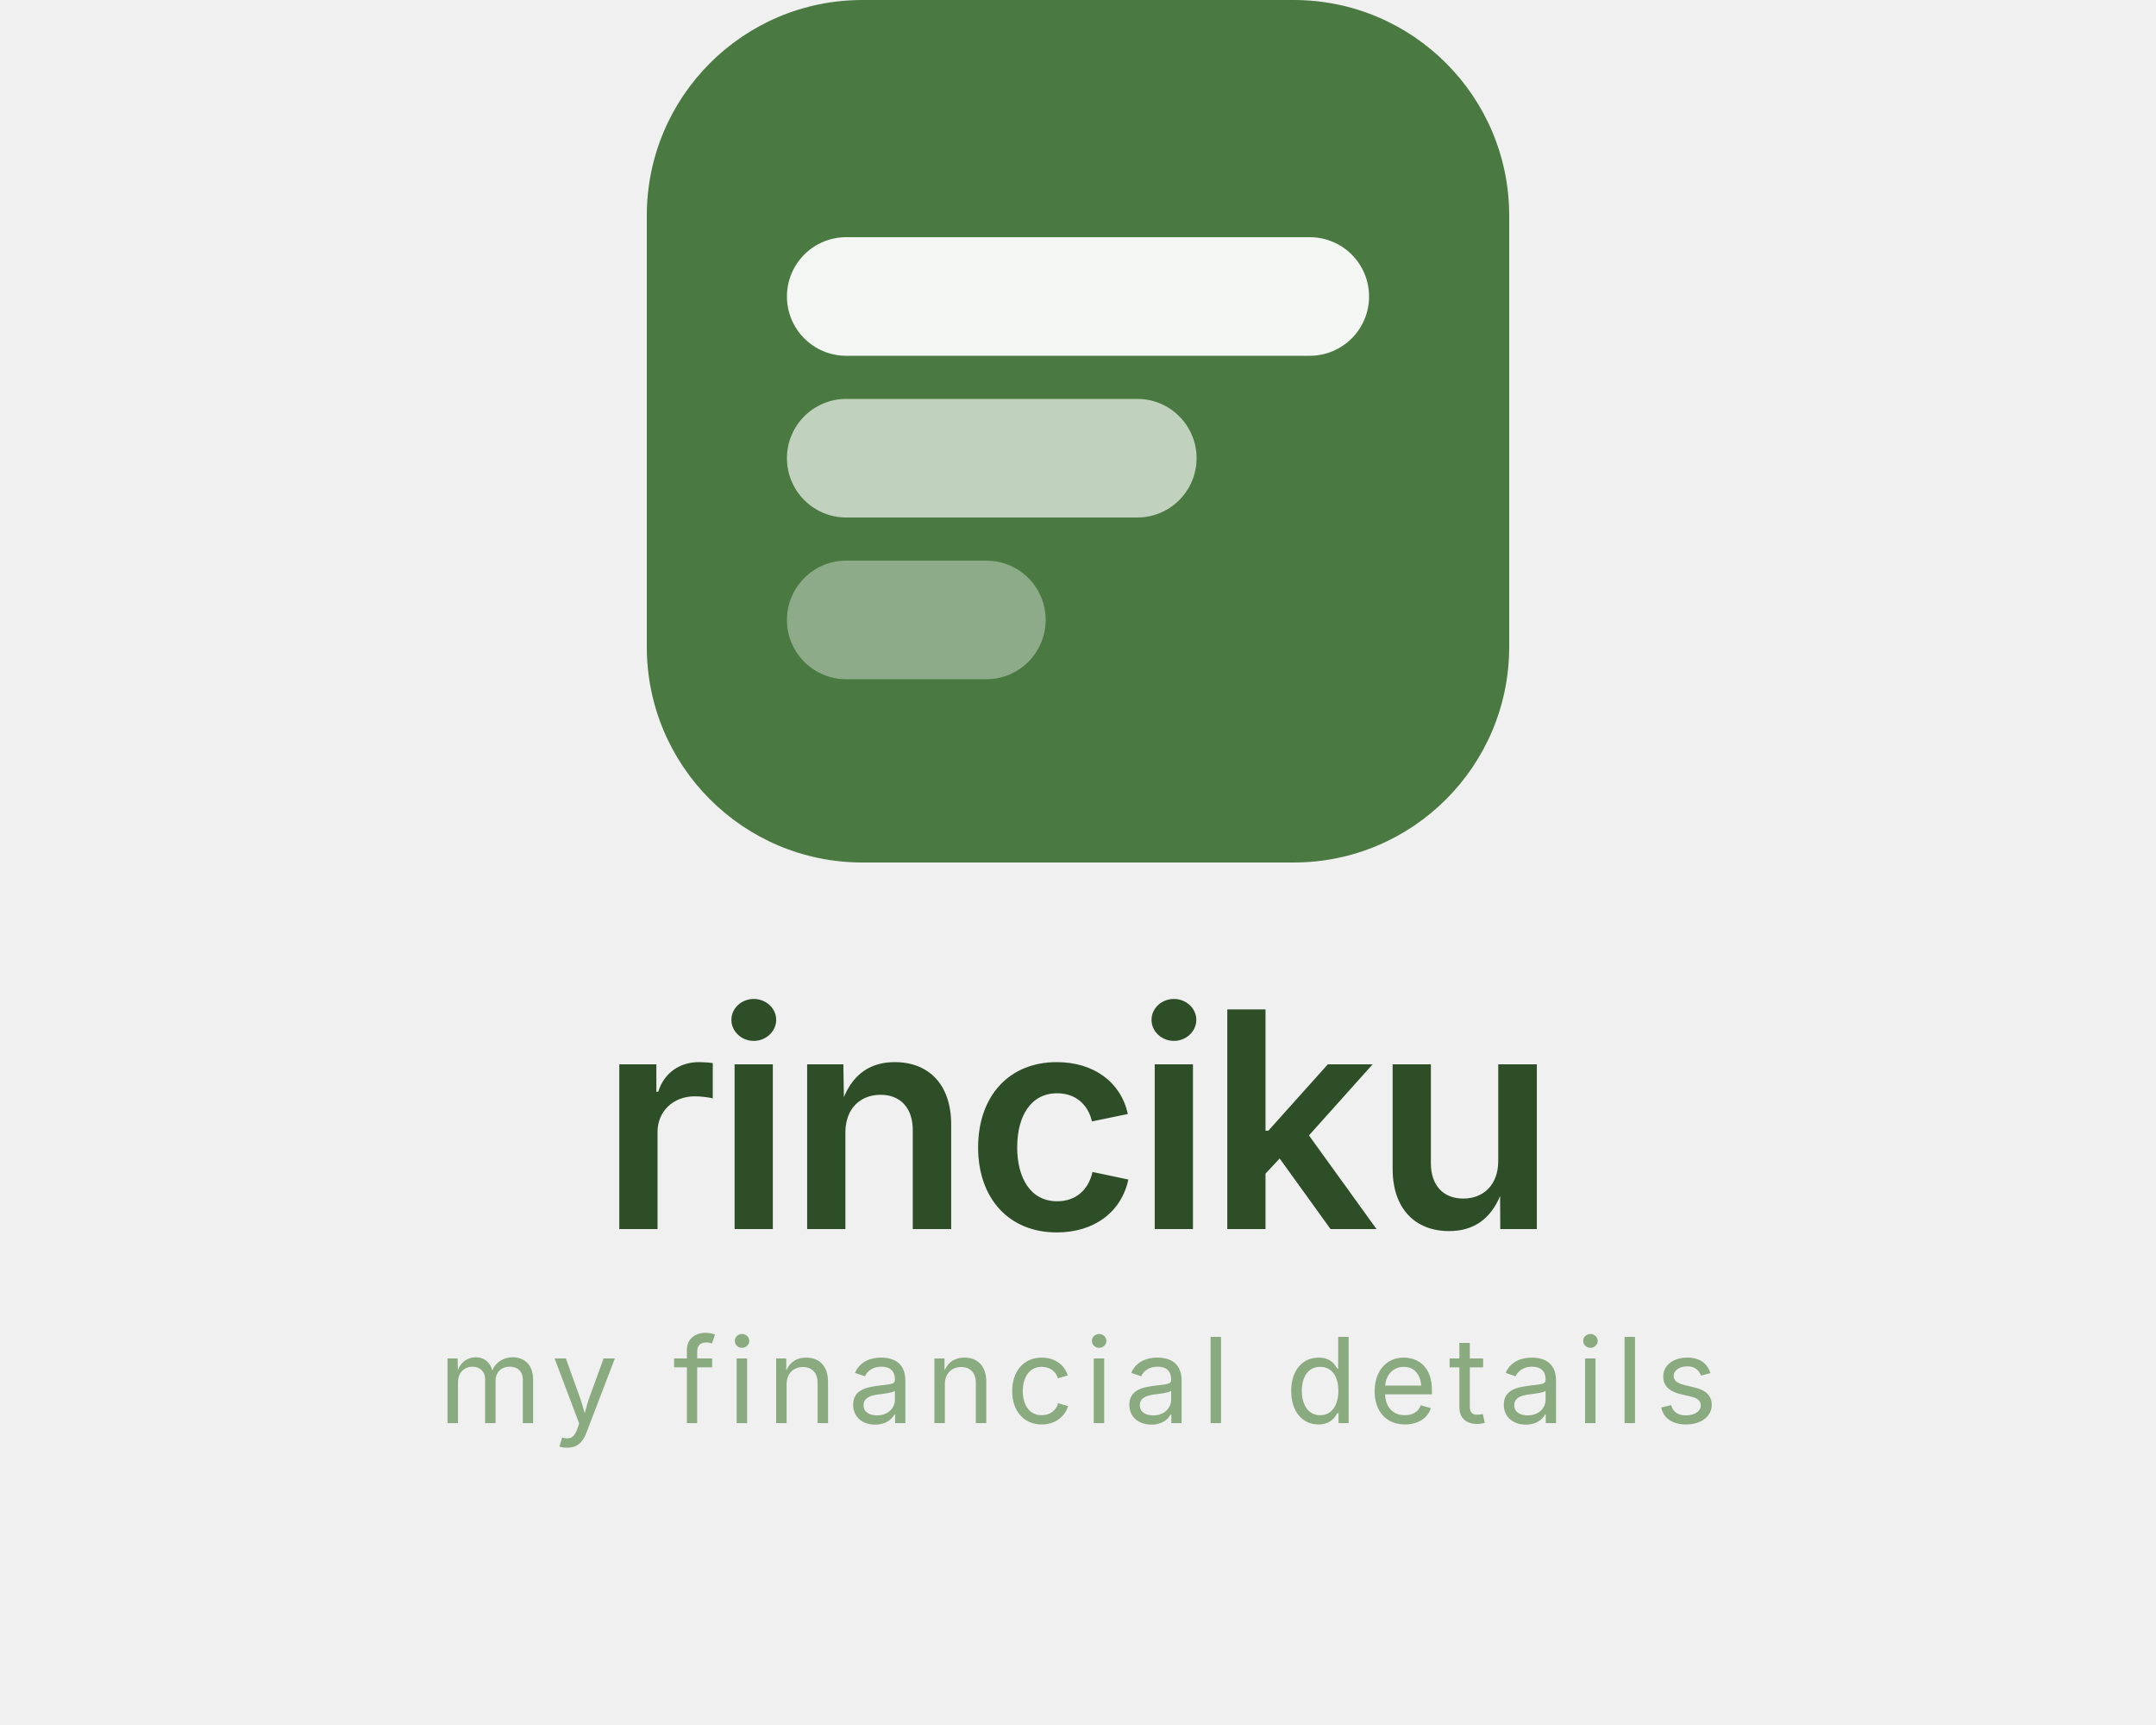
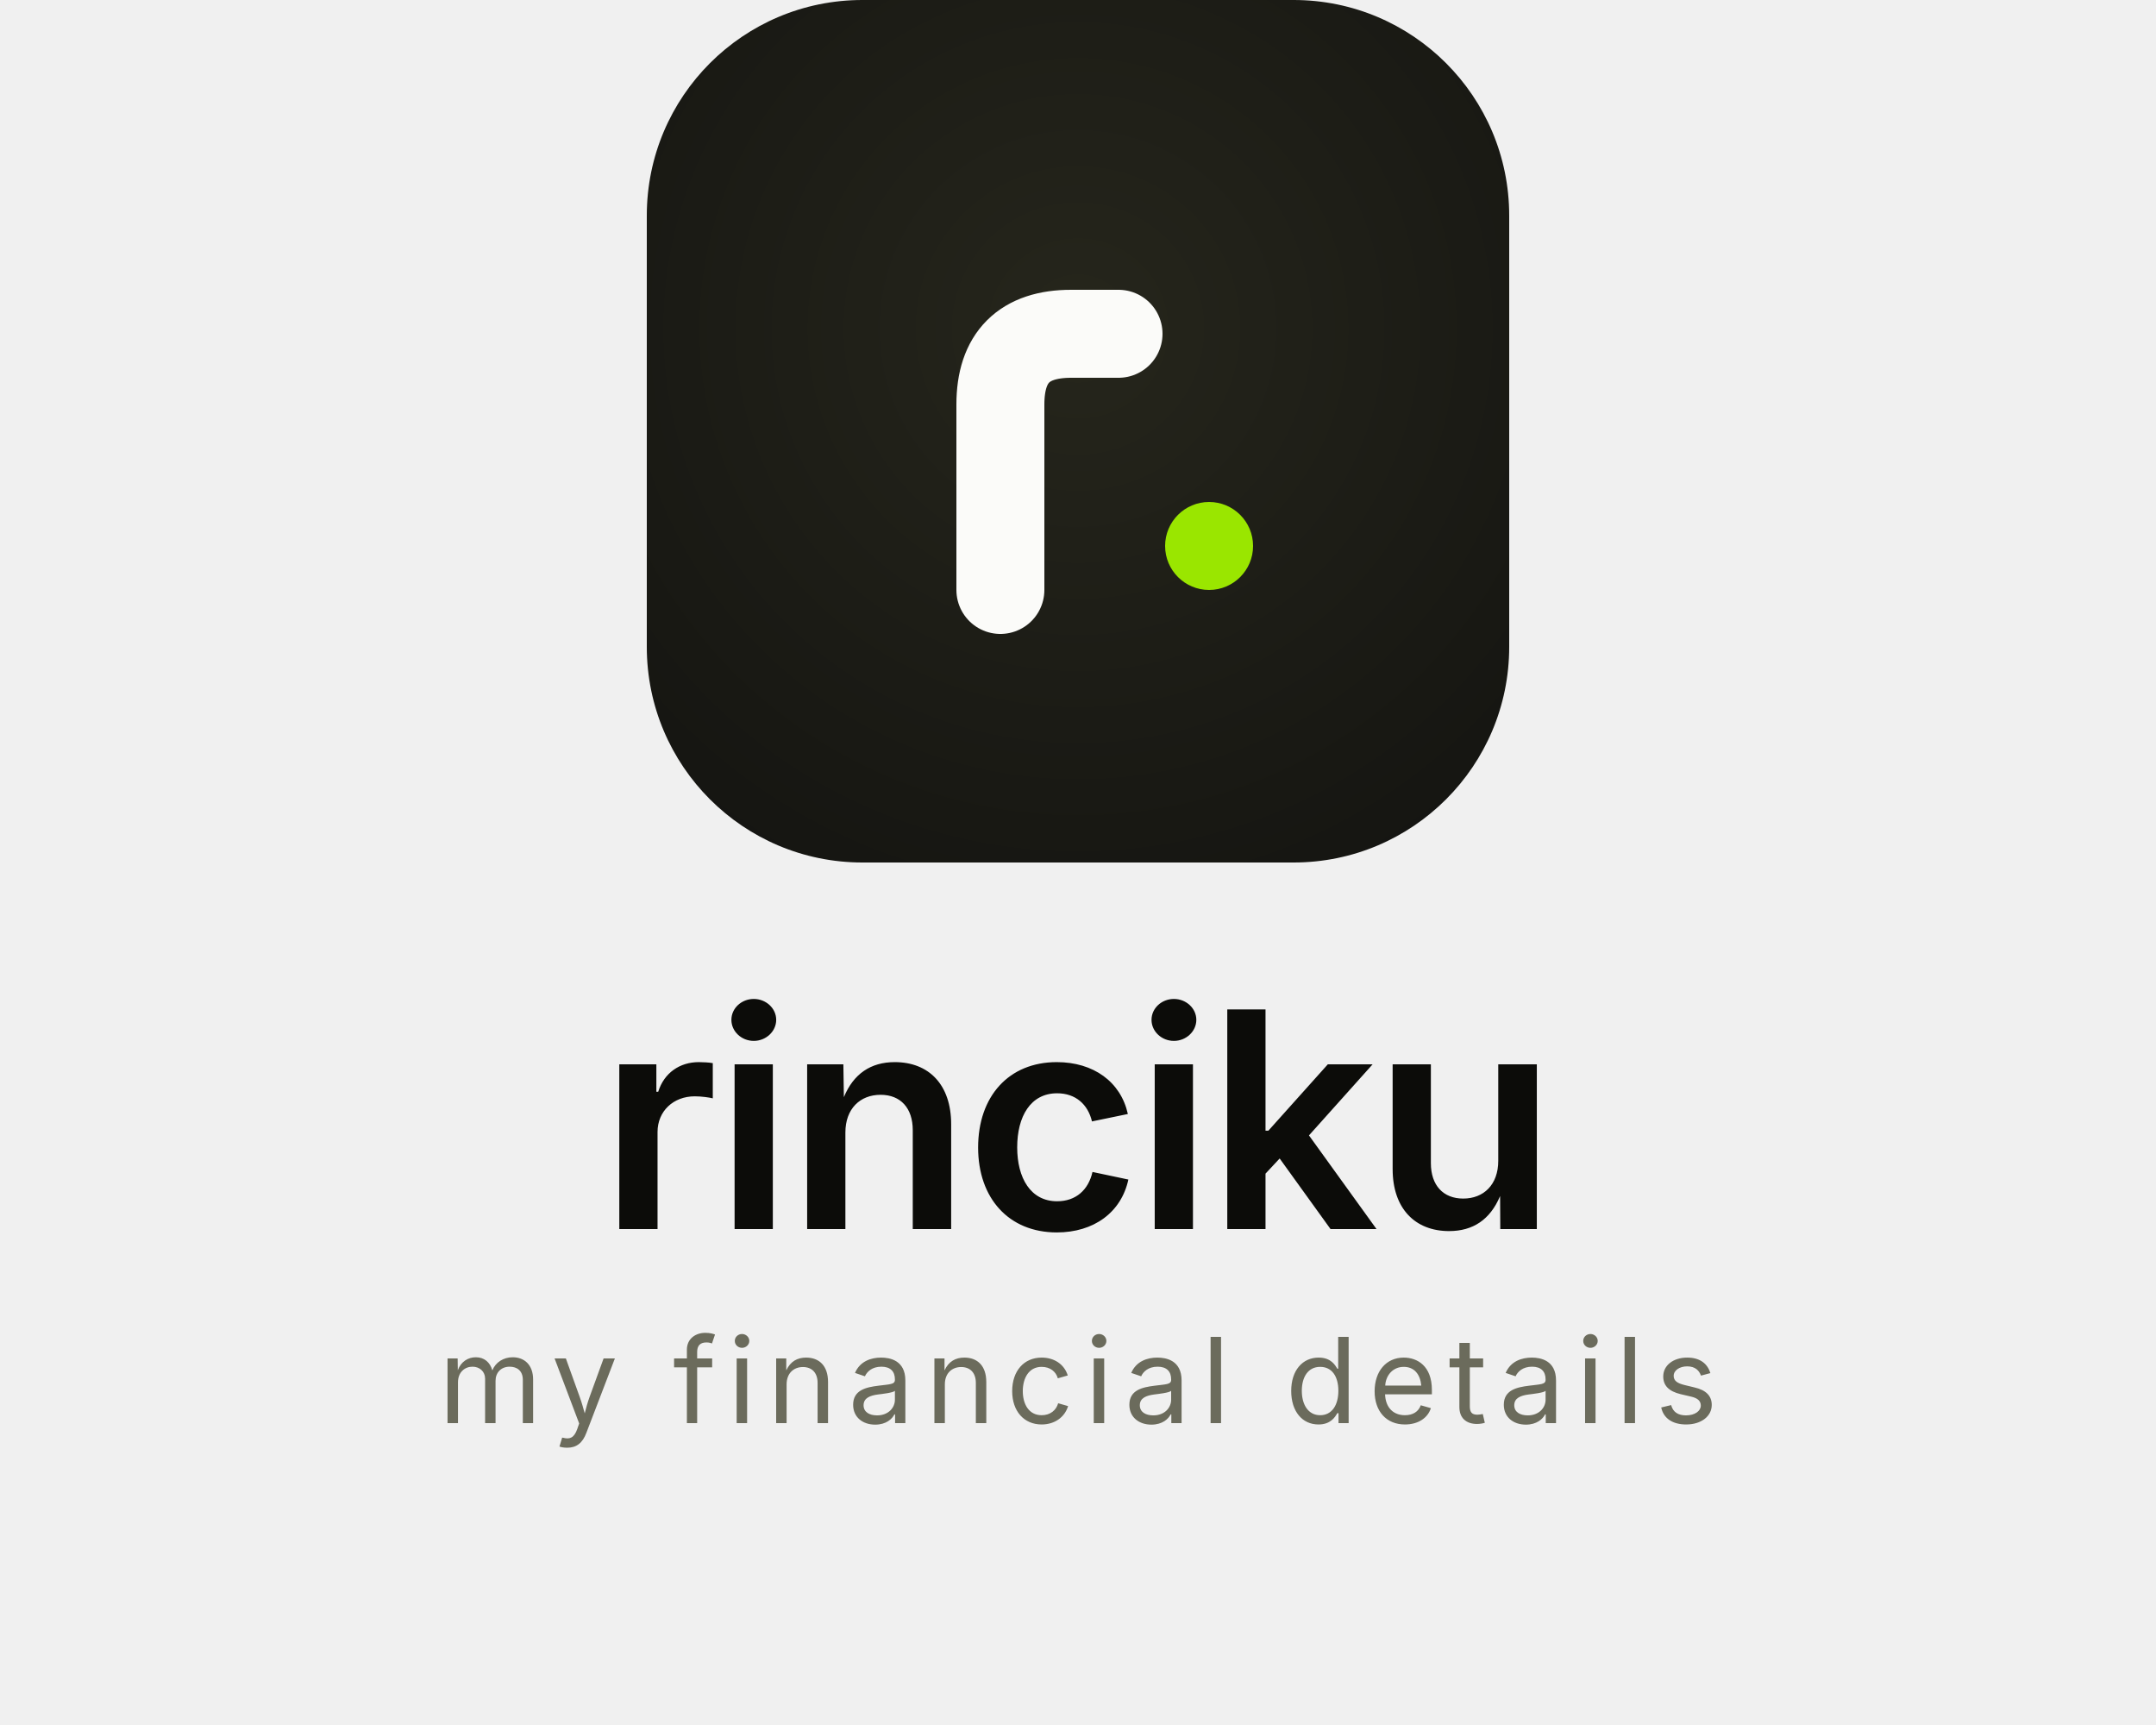
<svg xmlns="http://www.w3.org/2000/svg" viewBox="0 0 200 160" width="200" height="160" role="img">
-   <rect x="60" y="0" width="80" height="80" rx="20" fill="#4a7a42" />
-   <rect x="73" y="22" width="54" height="11" rx="5.5" fill="#ffffff" opacity="0.93" />
-   <rect x="73" y="37" width="38" height="11" rx="5.5" fill="#ffffff" opacity="0.65" />
-   <rect x="73" y="52" width="24" height="11" rx="5.5" fill="#ffffff" opacity="0.37" />
-   <text x="100" y="114" text-anchor="middle" font-family="system-ui, -apple-system, BlinkMacSystemFont, 'Segoe UI', sans-serif" font-size="28" font-weight="600" letter-spacing="-0.6" fill="#2e4e28">rinciku</text>
-   <text x="100" y="132" text-anchor="middle" font-family="system-ui, -apple-system, BlinkMacSystemFont, 'Segoe UI', sans-serif" font-size="11" letter-spacing="1" fill="#8aaa80">my financial details</text>
+   <defs>
+     <radialGradient id="rk-g" cx="50%" cy="38%" r="80%">
+       <stop offset="0%" stop-color="#26261C" />
+       <stop offset="100%" stop-color="#131310" />
+     </radialGradient>
+   </defs>
+   <g transform="translate(60 0) scale(0.8)">
+     <rect width="100" height="100" rx="25" fill="url(#rk-g)" />
+     <path d="M 41 68.4 V 46.9 Q 41 38.7 49.2 38.7 H 54.7" fill="none" stroke="#FBFBF9" stroke-width="10.2" stroke-linecap="round" />
+     <circle cx="65.2" cy="63.3" r="5.1" fill="#9AE600" />
+   </g>
+   <text x="100" y="114" text-anchor="middle" font-family="system-ui, -apple-system, BlinkMacSystemFont, 'Segoe UI', sans-serif" font-size="28" font-weight="600" letter-spacing="-0.6" fill="#0C0C09">rinciku</text>
+   <text x="100" y="132" text-anchor="middle" font-family="system-ui, -apple-system, BlinkMacSystemFont, 'Segoe UI', sans-serif" font-size="11" letter-spacing="1" fill="#6B6B5C">my financial details</text>
</svg>
